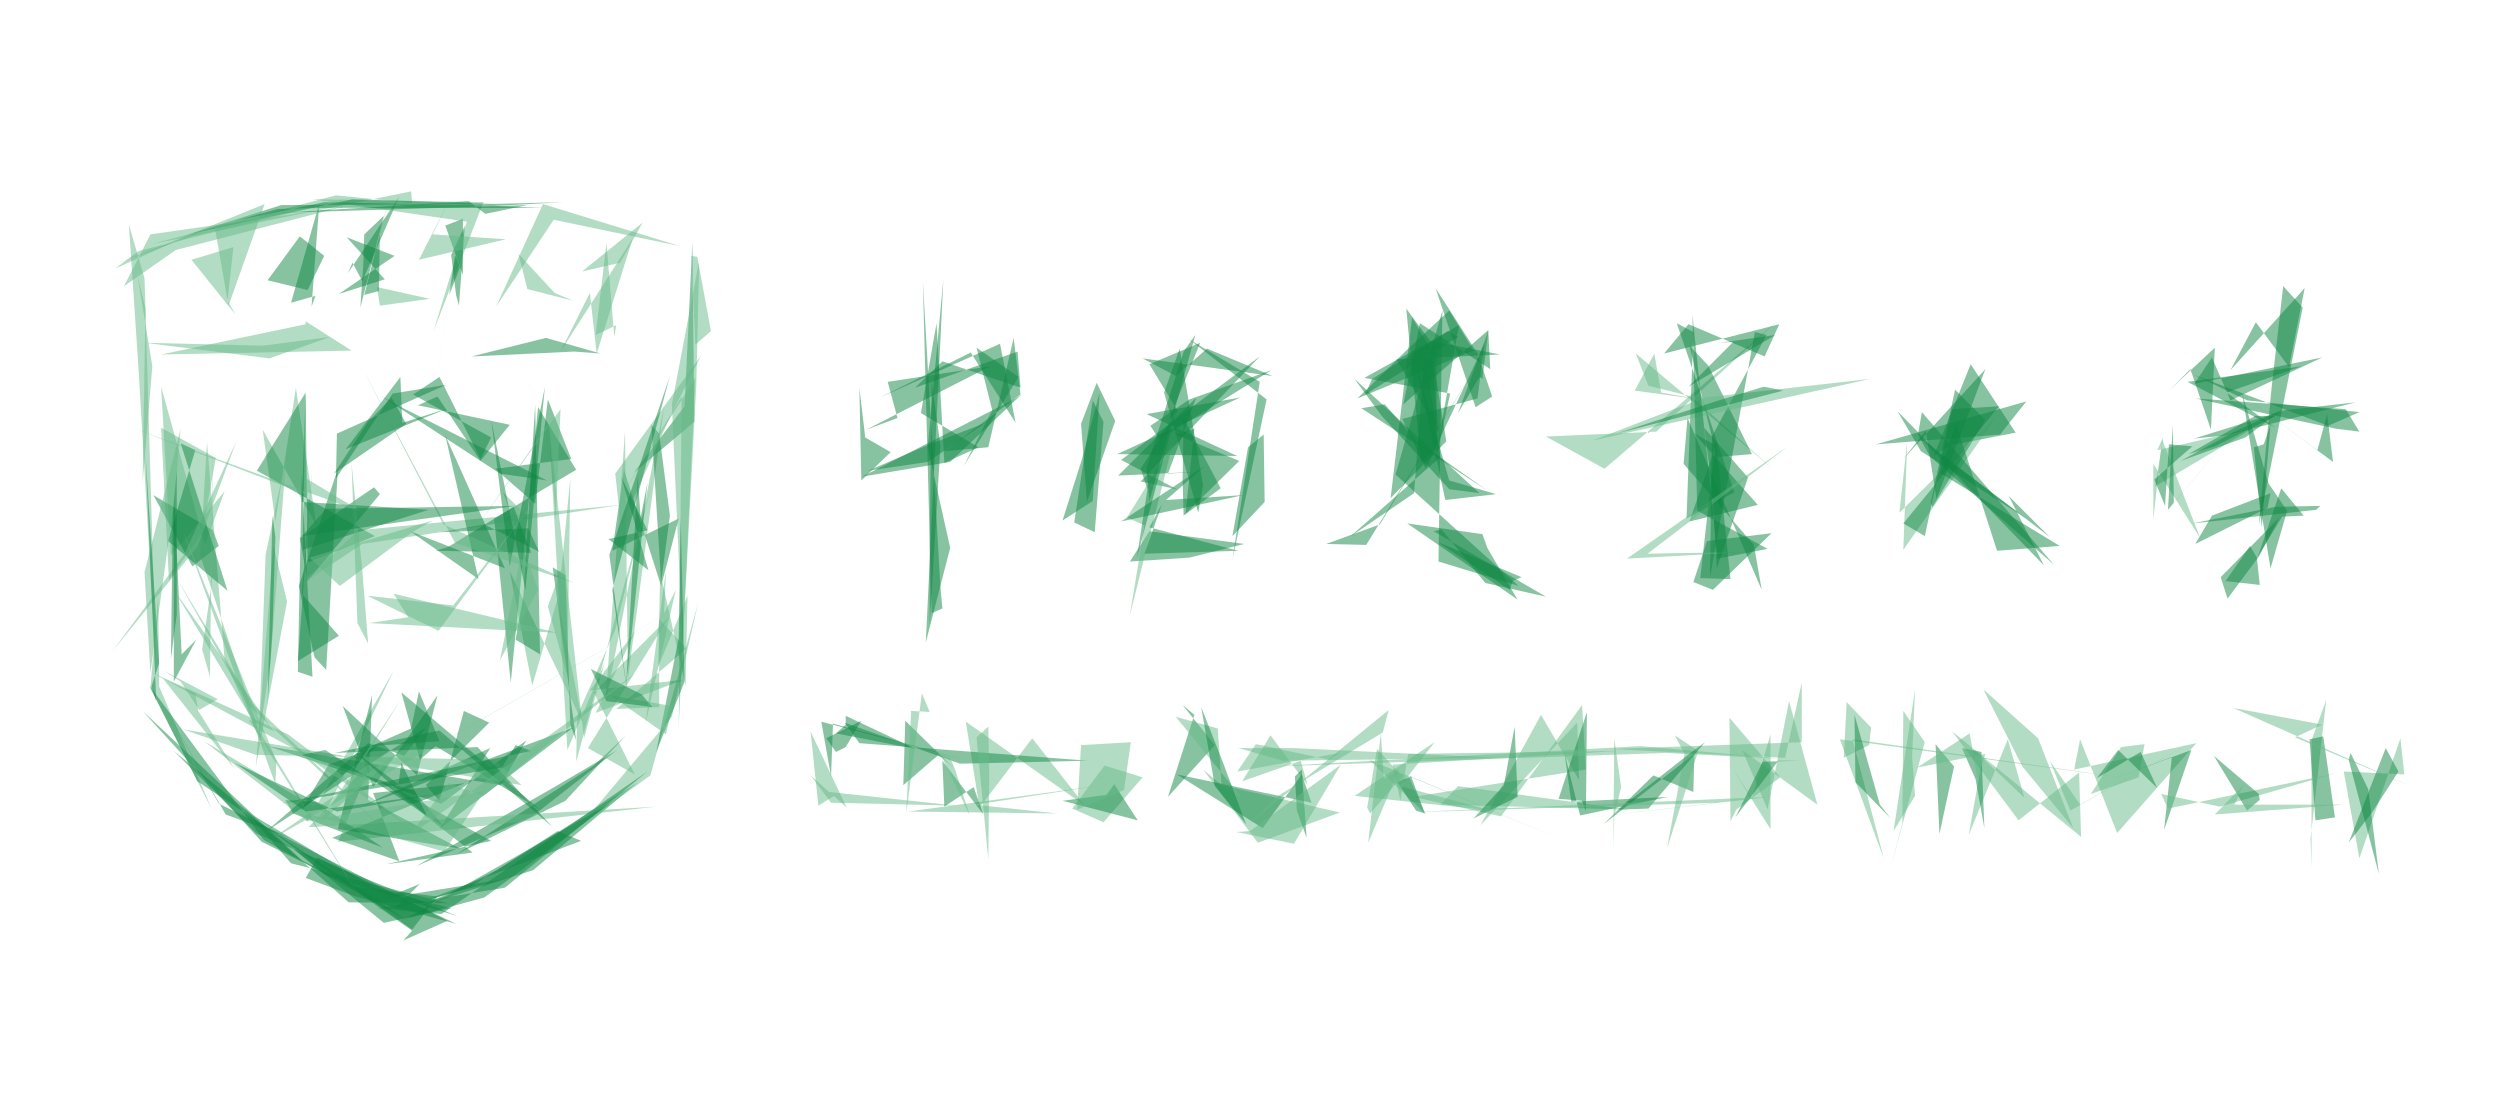
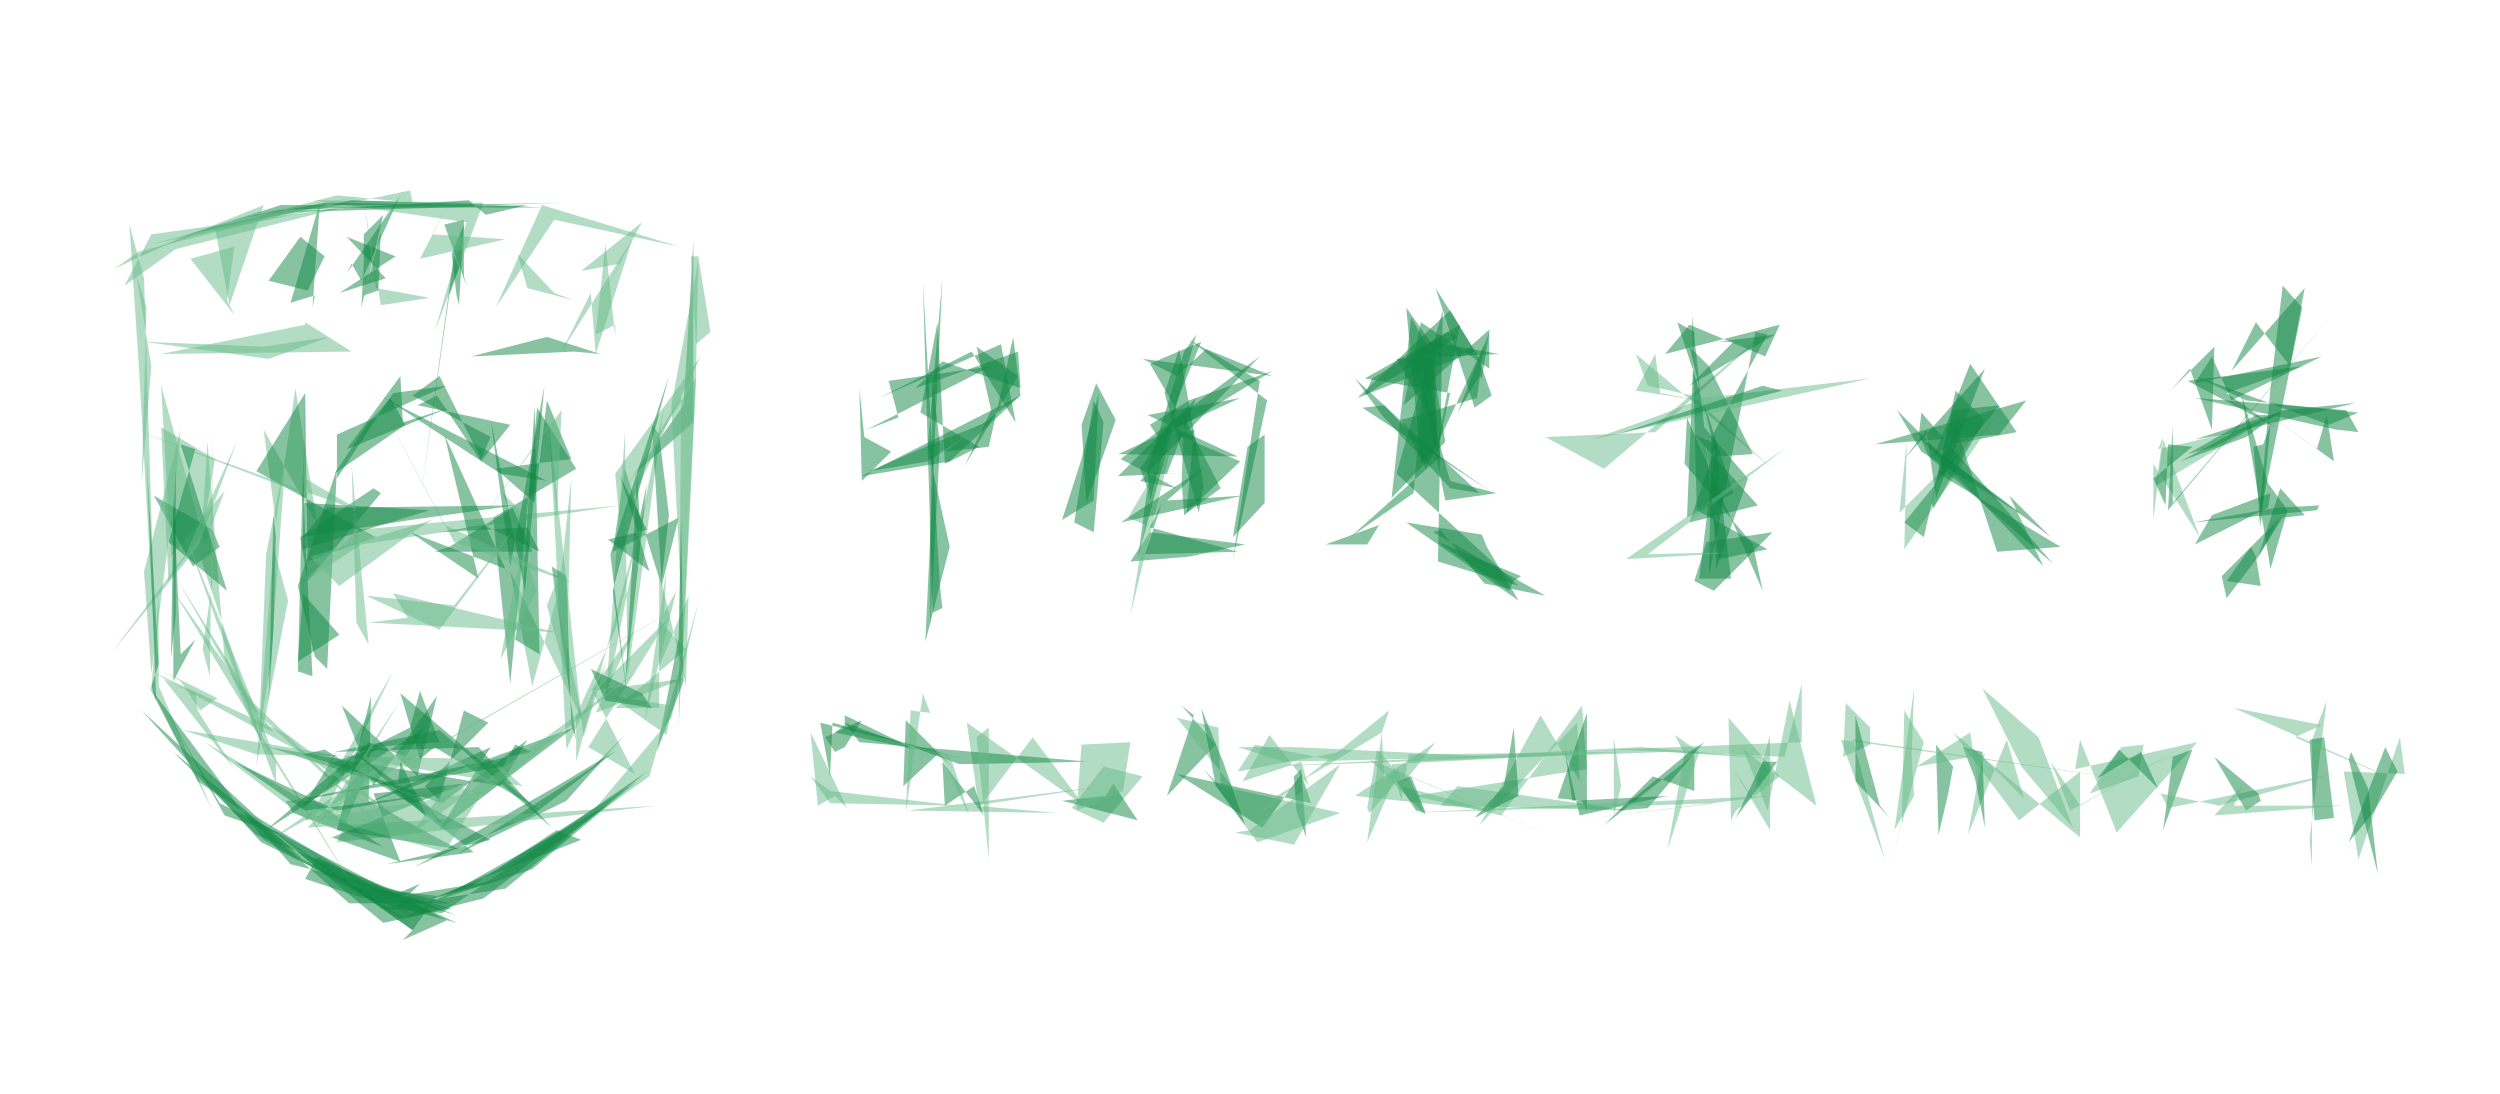
<svg xmlns="http://www.w3.org/2000/svg" version="1.1" viewBox="0 0 1024 448" width="1024" height="448">
  <g fill-opacity=".5">
-     <path fill="#184" d="M607.2 218.8l2 5.6 12.4 21.2-45.2-31.2" />
-     <path fill="#6B8" d="M849.6 315.2l50-10.8-32.4 36.8-15.2-38.4" />
-     <path fill="#184" d="M966.4 176.8l-5.6-9.2-61.6-4.4 57.6 12.4M171.2 166l8-3.6 17.6 26.4 12-14.8m-70-53.6l22.8-15.6-19.6-7.6 15.6 17.2m545.2 68L692 213.6l28-6.8-26-29.2" />
-     <path fill="#6B8" d="M812 310.4l-5.6 31.6 16-39.2 6.8 24" />
-     <path fill="#184" d="M128.8 269.2l4.8 5.2 4.8-82.4-16 48" />
-     <path fill="#6B8" d="M228.4 245.2L218 280.8l-9.2-46.8 30 62.4" />
-     <path fill="#184" d="M107.2 344.8l-48.8-53.6 65.2 61.2 51.2 26M119.2 124l11.6-40.8-3.2 42.4 1.6-4.4" />
-     <path fill="#6B8" d="M883.6 184.4l2.4-5.2-3.2 20 40.4-24" />
-     <path fill="#184" d="M937.6 150.4L944 118l-30.4 33.6L924 132" />
-     <path fill="#6B8" d="M239.2 302.4l8.4-30.8-15.2 35.6-7.6-133.6" />
-     <path fill="#184" d="M138.8 260.4l-15.2-17.2 4.4-52-6 79.6" />
-     <path fill="#6B8" d="M983.2 302.4l1.6 14.8L960 316l6.4 35.6" />
-     <path fill="#184" d="M825.6 177.2l-26.8 5.2-6.8 4.4 15.2-37.6M164.4 283.6l7.6 27.6 6.4-5.6 42.8 26m-12-52l11.2-112.8 15.6 25.6-33.6 20" />
-     <path fill="#6B8" d="M597.2 322l63.6 8.8 6.4.8-77.2-2" />
-     <path fill="#184" d="M702.8 180.4l-6.4 56.4 12.4.4-4.4-42.4" />
-     <path fill="#6B8" d="M395.6 295.6l5.6 35.2 21.6-28.4 21.6 27.6M72 102.4l-21.2 14.8L61.6 96 140 84.8" />
-     <path fill="#184" d="M360.4 162.8l37.2-18.4 18.4 28.8-6.4-32.4M133.2 358.4l-62-50.8 34 34 82 33.6" />
-     <path fill="#6B8" d="M738 304v-24.4l-6.8 30.8-71.6-3.6M241.6 120l2.8 24.8 14.8-47.2-29.6 46.4m22.8 146.4l28.8-24.8-11.2-12v36m564.8 12.8l14.4 36.8-20.8-25.2-16-31.6M52.8 92l6.4 22L64 275.6 56.8 152" />
-     <path fill="#184" d="M470.8 217.6l38.8 5.2-22.4 5.6-24.4 1.6m-182.4-63.6l-20.8 27.2 24.8-20.8-.8-73.6M278 212.4l-7.2 27.6-15.2-47.6-4.8 33.2m227.6 100.8l10.8-33.6-4.8-4 13.2 16.4" />
-     <path fill="#6B8" d="M529.6 306.4l83.2 4-87.2 1.2-18.4-5.2" />
-     <path fill="#184" d="M440 214l8.4 4 3.6-45.2-4.4-8.8m-232 139.2l-34.8 26-71.2-23.6 95.6 16m383.2-138.4v-40L576 126.4l6 63.2" />
-     <path fill="#6B8" d="M578.8 326.4l36 8 33.2-45.6 1.6 26.4m59.2 21.2l-.4-42.4 20.8 24.4-18 13.2" />
-     <path fill="#184" d="M571.6 194.4L622 240l-32.8-10 1.6-102.8m86.4 190.4l16.4 6.8.4-15.6-37.2 28.8M418 161.6l-2.8-23.2-10.4 44.8-18 1.6m-270 142.8l3.2 5.6 36.8 14-27.6-18.8" />
-     <path fill="#6B8" d="M692.8 162.4l-17.6-4.4-5.2-13.2 55.6 46.8" />
-     <path fill="#184" d="M484.4 196.8l.4 14.4L500 200l-15.2-28.8" />
-     <path fill="#6B8" d="M560.8 311.2l78 32.4-62-26 7.2 16m49.2-154.8l45.2-2 50.4-46-71.6 61.2M112 223.6l5.6 22.8-9.6 50.4-3.2 17.2" />
-     <path fill="#184" d="M608.4 238.8l24.8 5.6-46-26.8 3.2-.8" />
-     <path fill="#6B8" d="M818 170.4l-38.4 54.8 1.6-44.4L778 210M61.6 282l3.2-38 .4 37.2 21.6 50.4" />
-     <path fill="#184" d="M691.6 132.8l-10 12 47.2-12-6 13.2M180 328l-5.6-6.4 26-25.6-10.4-4.8M905.6 176l-8.4-24.8-8.4 8.4 18.4-17.2M346 296l6 8.4 93.6 7.2-52.4 1.2m399.6-8l7.6 9.2-2.4 10.8-3.6 16.8" />
-     <path fill="#6B8" d="M515.2 345.2l-22.4-30 7.6 6.4 48.4 11.2" />
-     <path fill="#184" d="M566 170.4l-11.2-15.2L606 202l-12.4-1.6" />
-     <path fill="#6B8" d="M129.6 215.2l-8.4-56.4-8.4 54.8-5.2-37.6m-24.8 42.4l5.6-30.8L66 175.2l3.2 62.4" />
-     <path fill="#184" d="M403.6 173.2l-24.8 9.6-23.2 10 24.4-3.6m410.4-2.4l50.8 44.4-54-62.4-1.6 9.2" />
-     <path fill="#6B8" d="M248 288l24-121.6L257.2 278 256 176.8m500.4 110.8l10 10.4-.8 7.2-10.4 5.2" />
-     <path fill="#184" d="M689.6 190l1.6-18.8 30.4 70.4-3.2-18.4m-504 20.8l-3.2 18 10 6-2-102.4M231.6 328l24.8-26.8-13.2 12.4-56.4 36.4" />
-     <path fill="#184" d="M202.8 192l31.2-4-9.6-24.4-5.2 42.8m724-80.4l-8-8.8-4.8 42-5.2 56" />
-     <path fill="#6B8" d="M126 336.4l35.2-61.6-28 58.4-49.6-29.6" />
-     <path fill="#184" d="M191.2 117.2l-8.8-24.8 7.2-2.8v23.2m71.6 207.6l-57.6 36-31.2 14.8 46-14.8m-70-241.2l15.2-34.8-21.2 31.6 2-4.4M588 118l17.2 26.8 6 17.6-6.8 4.4" />
-     <path fill="#6B8" d="M952.8 286.8l-6 16.4v52l-.4-11.6m-232.8-36.4l30.8 22.4-11.6-42.4-8.8 44.4m-572.8-76.4l16-2.4-6-9.6 67.2 16" />
-     <path fill="#184" d="M933.6 212l-8.4 16-12.8 17.2-2.8-8.8m-741.2 62l-16.4 7.2 28-2-8.4-20.4M126 230.4l27.6-10.8-48.4-26.8 20-32" />
-     <path fill="#6B8" d="M66 158.4l4 69.2 22-26.4-8 22m384 95.2l-16 18.4-12.8-5.6 13.2-17.6M95.6 101.2l-17.2 5.2 18 22.4-3.2-5.6" />
-     <path fill="#184" d="M155.6 202.4l-2.4-2.8-30.4 20.8L126 238" />
-     <path fill="#6B8" d="M275.2 165.6l4.4 98.8 5.6-106.4 1.2-51.2" />
-     <path fill="#184" d="M170.4 354.8l47.6-20.4 34.8-27.2-24.4 14.4M87.2 217.2l2.4 6.4-10.8 8.4-16-29.2" />
-     <path fill="#6B8" d="M508.8 320l24-8.4 2.8 10-15.2-20.4" />
-     <path fill="#184" d="M791.6 207.6l-.8-1.6 10-46.4 12.4 12.4m-110 15.2l14.4-1.2-18-36.4-7.6-8m261.6 32.8l12.8-5.6-46-4.8-21.6-10.4M103.6 334l50.8 30 30.4 8-27.6 6" />
-     <path fill="#6B8" d="M237.6 338.4l37.6-44.8 10.8-46.8-19.6 70.8m340 20.4l39.6-42 .8 23.6-15.6-26.8" />
-     <path fill="#184" d="M200.8 306.4l-53.2 24 87.2-32.4-54.8 41.6m-15.2-166.4l18.8-6-42 16.8 22.4-29.6" />
-     <path fill="#6B8" d="M404.8 352l-4.8-50 4.8-4.4.4 20" />
-     <path fill="#184" d="M556 163.2l47.6-19.6-10-16.4-16.8 15.6" />
-     <path fill="#6B8" d="M66 145.2l78-1.6-18.8-12v1.2" />
-     <path fill="#184" d="M342.4 300.4l32.8 6.4-28.8-13.6v3.6m158.4-67.6l14-65.6-32-24.8 29.2 17.6M196.8 188L180 154.4l-10.8 7.2 32 17.6m760.8 132l.8-2.8 7.2 14.8 4.4 34.8M710 140l-5.6.4 22.8-3.2-35.6 21.2M71.2 279.2l9.2-17.2-6 6-3.2-66.4M930 232.8l-11.6-71.6 10.8 36.8 7.6 11.2m-784 113.2l-12.4-33.2 30.4 28.4 8.4-32.8m184.4-128.4l42-6.4-50.8 26 12.8-4.8M157.2 88.4l-8 7.6-.4 12.4-1.2 17.6M416 163.2l2.4-1.6-29.2 27.6-36 6" />
-     <path fill="#6B8" d="M138.4 344.8l130.4-14.4-142.4 8.4 26.4-27.6" />
-     <path fill="#184" d="M246 144.8l-22.4-6.4-30.4 7.6 42-2m-74.4 17.2l22-3.6-44.8 20-.4 18.4" />
-     <path fill="#6B8" d="M108.8 227.2l-2.8 75.2 4.8-31.2 6.4-84" />
-     <path fill="#184" d="M266.8 174l3.2 3.6 4.4 33.6-3.6 27.2" />
-     <path fill="#6B8" d="M148.4 222.8l106-16-107.6 10.4-24.4 22.8" />
-     <path fill="#184" d="M818 225.6l25.6-2-49.2-30 6.8-20" />
-     <path fill="#6B8" d="M287.2 145.6L274.8 170l-20.4 45.6L252 194" />
-     <path fill="#184" d="M640.8 308.4l6.4 25.6 36-7.6-39.6 2m246-18.4l-24.4 9.2 32.4-12-11.2 32.8m-433.2-14.4l-18 2.4 30.8 8-9.6-14.8" />
-     <path fill="#6B8" d="M213.6 321.6L75.2 298.8l29.6 10.4 97.6 2M128 81.6l70 1.2-20.4 52.8 13.6-44.8" />
-     <path fill="#184" d="M175.6 208.8l-52-3.2 1.6-44-1.2 63.6m-14.4-110.4l13.2-18 10 8-6.8 14M982.4 316l-10.8 16.8-9.6 12.4 15.2-38.8m-788.8 41.2l-50-8 14-54.8-1.6 42.8" />
-     <path fill="#6B8" d="M281.6 244l-12 29.2.8-38.8 10.4 46.4m546 55.2l24.8-19.6.8 26.4-52.8-43.2" />
-     <path fill="#184" d="M380 183.2l6.4-68.8-7.2 148.8 10-38.8" />
-     <path fill="#6B8" d="M291.2 135.6l-5.6-30.4-2.4-.4 1.6 36.4m395.6 19.6l-2.8-16-8 15.2 26.4 3.6" />
-     <path fill="#184" d="M942.8 150l-46.8 6.4 36 18.8-20-14.4" />
-     <path fill="#6B8" d="M554.8 326l32.8-22-14 18 37.2 10" />
-     <path fill="#184" d="M537.2 328.8L482 317.2l35.2 22 16-22" />
-     <path fill="#6B8" d="M243.2 283.6l30.8-30.8-33.2 53.6 19.2 10.8m641.2-96.8L885.6 180l-3.6 32.8V190" />
-     <path fill="#184" d="M352.8 295.2l-6.4 10.8-4 2-4-5.6M196 237.2l-13.6-58.8 24.4 54.4-38.8-15.2m37.6 96.8l-90.8 14.8 102.8-21.6-6.4-2.4" />
-     <path fill="#184" d="M174.4 298l-8.8 11.6-14.8-5.2-41.6 36M508 162.8L457.6 186l49.2.8-37.2-17.2" />
-     <path fill="#184" d="M476.8 160.8l14 49.2 2-11.2-9.6-56m-314.4 228l69.2-26.4-9.6-4-35.6 22.8m178-68l19.6 19.2-6-5.2-14.4 12.4" />
-     <path fill="#184" d="M521.2 154l-26.8-11.2-12.8 11.2-13.6-7.2" />
-     <path fill="#6B8" d="M148.8 82l5.6 35.6 21.6 4.8-20.4 2.8M566.4 300l-43.6 26.4-10.8 10.8 56.8-46.4m-484-109.6l7.2 89.2 17.2 38.4L82 227.6m-22.8-87.2l48.4 1.2 27.6-3.6-24.8 8.8m599.2 168l8 12 7.6-26v38.8m-504.8-98l-14.4-40 10.4 10.4-11.6 58.4" />
-     <path fill="#184" d="M552.8 220l37.2-32.8-6.4-44.4-4.4 59.2" />
-     <path fill="#6B8" d="M278.4 100.8L226.8 90l-23.6 35.6 19.2-42" />
-     <path fill="#184" d="M946 302.8l2.4 33.2 8-1.2-4.8-33.2m-28-131.2h8.4l-24.8 12.4-10.8 3.2m-322-14.4L584 192l24-51.2-2.8 22.4" />
-     <path fill="#6B8" d="M498.8 298.4l-17.2-4.8 26.8 32.8-8-4M168.8 83.2l-.4-4.8L62 100l75.6-20" />
-     <path fill="#184" d="M932 207.6l-34 6.8 50.8-5.6 1.6-1.6" />
-     <path fill="#6B8" d="M279.2 162.4L278 298l6.8-143.2L254 204" />
-     <path fill="#184" d="M467.2 197.2L516 146l-56.8 42.4 22.8 12M693.6 136l-6.8-3.6 23.6 69.2-19.6 10.8" />
-     <path fill="#6B8" d="M480.4 181.6L462.8 252l6-36.8-7.2-3.2" />
-     <path fill="#184" d="M484.8 144l-15.2 47.6 1.2 13.6 18.8-68M186.8 378.4l-41.2-11.2-20.4-7.6 4.8-8.4" />
-     <path fill="#184" d="M168.8 381.2l-3.6 4 18-8-75.2-38.8" />
-     <path fill="#6B8" d="M72.8 237.6l30.8 50.8 62 59.2-64-58.8" />
-     <path fill="#184" d="M578 318l-5.6 2.4L580 332l3.6 1.2m-202-176.8l-.8 66.8v33.6l4.4-74.4m-130.8 12.8l10.8 22-16 3.6 16.4 12.8m547.2 105.6l-1.2-31.2-8-1.6 5.6 12.8m-211.6-186l-38.8 21.6 35.2 6.4-6.8 31.2" />
-     <path fill="#184" d="M383.6 132.4l-6.4 36.8 23.6 14-14 6.4M698 175.2l18 20.4-12.8 37.2-2-34M648 328l-9.6-.8 11.6-35.6-.4 40.8M198.8 87.6L216 84l-101.6 3.2 77.6-4.8m58.4 246.4l-35.2 26.4-16.8 12.4-32.4 8.8" />
-     <path fill="#6B8" d="M753.6 302.8l123.2 16.8-118-16.8 12.8 48.8" />
-     <path fill="#184" d="M580 180.4l-12.8-14.8-9.6 1.6 52 34" />
-     <path fill="#6B8" d="M146.4 255.2l4.4 8.4-2.4-30L144 190" />
-     <path fill="#184" d="M215.2 241.6l8-83.2-14.4 73.6-7.6-60" />
-     <path fill="#6B8" d="M690 308.8l-4-7.6 9.6 6.4-12.8 40" />
-     <path fill="#184" d="M533.2 315.2l-2.8 2.8.8 14 4 11.2M517.6 178l-6.4 5.2-6.4 36.4 13.2-14m70.8 16.4l29.6 19.6 1.2-3.6 3.6-1.6m-444.8-10.8l5.2-1.6 26.8-16.4 7.2 18.8" />
-     <path fill="#6B8" d="M167.6 305.2l-58.8 40 186-106.4-120 68.8m11.6-85.2l-38-71.6 33.2 64 53.6 24" />
-     <path fill="#184" d="M955.6 128.4L888 208.8l2-34.8.4 32m-189.2-27.2l-.8 57.6L718.8 136l4.8 1.2M68.8 221.6L93.2 242 74 181.6l6 2.8" />
-     <path fill="#6B8" d="M868.8 306l-12.4 19.2 19.6-6.8 2.4-13.6M252 258l15.2-60.8L236 312l.4-18.8" />
-     <path fill="#184" d="M445.2 205.6l11.6-33.2-7.6-15.6-6.4 16.8M201.6 84.4l29.2-1.6-95.6 2.4h87.2m699.2 138.4l-10 14.4 14 1.6-1.2-11.2" />
-     <path fill="#6B8" d="M150.4 244l35.2 4 31.6-40.4-37.6 50.8m201.2 33.2l-3.2-7.6-6.4 49.2 2-42" />
-     <path fill="#184" d="M699.2 221.6l26.4-3.2-24 23.2-8-3.2" />
-     <path fill="#6B8" d="M399.2 329.6l52.4-8-79.6 10.8 60.8.8" />
-     <path fill="#184" d="M593.6 196.8l19.2 5.6-20.8 2.4-12.4-57.2M930 202l-1.2 6-29.6 14.8 6.8-11.6" />
-     <path fill="#6B8" d="M885.2 325.2l24 5.2 47.2-13.6-68.4 14.4" />
-     <path fill="#184" d="M485.6 210.4l3.6-34.8-7.6 2.4 26 10.8m269.6-20.4l16.4 16.8 36.4 27.2-43.2-27.6m99.6-46.8l62.8 46.4 4-14.8 2.4 19.6" />
-     <path fill="#6B8" d="M391.6 330l-51.2-1.2-8.4-11.2 7.6 6.8M244 292l16.4-33.6-18.8 24.4 38.4-4.4" />
-     <path fill="#184" d="M112.8 220l-1.2 37.6-2 30.8 2-77.2m291.2 122.4l-4-11.2-12 8-.8-18.8" />
-     <path fill="#6B8" d="M80.8 224L46 266.8l29.6-40 21.2-46" />
-     <path fill="#6B8" d="M61.6 275.6l-2.4-41.2L74 175.6 71.2 206" />
-     <path fill="#184" d="M236 303.2l-9.6-70.8 5.2 3.2 2 61.2M138 307.6L123.2 332l31.6-26.4-20.4 7.6" />
-     <path fill="#6B8" d="M680.4 169.6l-28 10.8L766 155.2l-67.6 7.6" />
-     <path fill="#184" d="M770 329.6l-10.4-36.8.4 27.6 14.4 14.8" />
-     <path fill="#6B8" d="M224.8 173.6L192 220.4l37.6-52.8-2 45.2m24.8-79.6l-.8 4.8-3.2-38.4-4.4 37.6" />
-     <path fill="#184" d="M597.2 169.2l8.8-14.8 1.2.8 2.4-19.6M268.8 308l9.2-46.8.8-49.2 1.6 67.2" />
-     <path fill="#6B8" d="M87.2 177.2l-.4 61.2-4 27.6 3.2 11.2" />
-     <path fill="#184" d="M830 164.4l-26 32.8 15.2-19.2-50.8 4M80.8 320l86.8 57.6L108 344l-46.8-63.2m797.6 38l18-10.8 6.8 14.8-16-15.6M184 120.8l4.4-11.2-2-5.2L171.6 206m414.8-62.4l6 37.2-22.8 23.2 8.8-74" />
-     <path fill="#6B8" d="M779.6 291.2l-.4 46-4.8 18.4 14-51.6m-609.6 42.8l-56-38.8-61.2-32.8 56.4 25.6m388.4 40l5.6-.4 37.2-27.2-19.2 32.4M148.8 210l-93.6-34.4 70.8 27.2-1.2-7.2" />
-     <path fill="#184" d="M168.4 213.2l42.8-6-77.6 1.2-10 11.2" />
-     <path fill="#6B8" d="M442.8 305.2l-1.6 26.4 19.2-8 2.8-19.6" />
-     <path fill="#184" d="M930 174l-3.6 42-3.2-32.8 4-1.2M190.4 320.8l-37.6 4 10.8 28-27.6-9.6M416.8 144l-42 14.8L386 148l32 10.8M204 83.6l-59.6-2L77.2 96l38-12" />
-     <path fill="#6B8" d="M682 308.4L519.2 314l152.8-8.4 57.6 5.2" />
-     <path fill="#184" d="M124.8 218.8l-1.2-24.8-1.6 81.2 6 2" />
-     <path fill="#6B8" d="M224.4 248.4l8 28.8 1.2-81.2-3.6 36.8" />
-     <path fill="#184" d="M470.8 216l5.2-9.6-7.2 20.4 38.4-1.2m36-2.8l22-8 42.4-69.6-48 78m-364 82.8l30.8 32.8-46.4-39.6-42.8 9.2M70.8 210l1.6-17.6v59.2L70 270" />
-     <path fill="#6B8" d="M80 284l-13.2-6L96 314.8l-14.8-23.6" />
-     <path fill="#184" d="M499.6 192.8l-21.2 1.2 11.6-31.2-32 32m-270-69.6l-1.2-4.4-2-16.4 5.6-12" />
-     <path fill="#6B8" d="M332 299.6l14.8 31.2-5.2-4.8-6.4 4M77.2 96.4l-30 13.6 9.6-7.2L148 80" />
-     <path fill="#184" d="M249.6 227.2l7.6 58.4-6.4-44 23.6-87.6" />
-     <path fill="#6B8" d="M227.2 120l-14.8-16 3.6 14.4 18.8 4.8" />
-     <path fill="#184" d="M572 147.2l42.4-2-28.4-5.6 3.2 37.6M340.4 318l-4-22.4 58.8 15.6-54-14.8m150.4-156L478.8 172l3.6-3.6-11.6-19.2m454.4 176l-18.4-15.6 13.6 22.4 5.2-4.4" />
-     <path fill="#6B8" d="M48 108l40-14.8 5.6 32 14.8-41.6" />
-     <path fill="#184" d="M145.2 363.2l34 4-10.4 13.6-36.4-26" />
-     <path fill="#6B8" d="M278.4 276.4l-3.2 12.8-25.2-4.4 22.8 16" />
-     <path fill="#184" d="M465.6 228.8l4.4-28.4-2.8-8.4 14.4-22.8" />
-     <path fill="#6B8" d="M149.6 310h12l-31.2 27.6 33.6-50.8m384.8 21.6l-42 7.6 7.6-11.2 30 6.4" />
-     <path fill="#184" d="M186.4 84l-53.6-1.2-36.4 7.6 17.2-4.8" />
-     <path fill="#6B8" d="M718 226l-51.6 2.8 66-46-57.6 44" />
-     <path fill="#184" d="M722 312l-11.2 22.8 17.6-23.2h8.8m-536 32.8l-45.6-24.8 38 29.6L158 354m534.4-45.6l-29.6 23.2 12.4-.4 23.2-27.2M593.2 135.6l4 2.4-38 23.6 2.8-6.4M497.6 322l-5.6-32.4 8.8 22.4 9.6 25.6m433.2-126.4l-9.2-11.2-9.6 28 10-16.4m-146-35.2l4.4 28 20-53.2-33.6 36.8" />
-     <path fill="#6B8" d="M848 332l-8.4-20.4 12.4 18 55.6-31.2m-340.8 20.8l6.4-4.4-12.8 30.4 5.2-44.8" />
-     <path fill="#184" d="M248.4 287.2L242 274l20.8 10.4 4.4 5.2" />
-     <path fill="#6B8" d="M951.2 296.8L940 302l47.2 20-72.4-32" />
-     <path fill="#184" d="M123.6 309.2l9.6-2 48.4 31.2-12-14.4" />
-     <path fill="#6B8" d="M783.2 310l1.2-27.6-8.8 58 8.8-14.4" />
-     <path fill="#184" d="M206.8 363.6l58.4-47.6-84.4 58.4-26-2.4m448.8-36.8l12.4-13.6 4.4-24 1.2 28.8M509.2 202.8l-50 10.8 34.4-22.8-16 14M906 146.4l7.6 17.6 37.6-17.6-52.4 10.8m-504 33.6l11.6-22.8-6.4-25.6 17.2 12m-252 12.8l-8.8-4.8 48.4 31.6 19.2 2.8" />
-     <path fill="#6B8" d="M907.2 333.6l12-12.4-4 8.4h44.4" />
-     <path fill="#184" d="M352.8 196.8l12-11.6-10.4-6-2.4-20.4" />
-     <path fill="#6B8" d="M112.4 299.6l-41.2-58L148.8 370 102 294.8m560.8 12.8l-92.4 5.6 3.2 14.8 3.2-19.2" />
-     <path fill="#184" d="M474.8 180l-3.6-5.6 16-10.8 33.6-12m201.6 6.8L704 164l-42 13.6 68.4-17.6" />
-     <path fill="#6B8" d="M112.8 321.2l-38-104 32 78.8 6.4 15.6m85.2 12.4l-73.2 12.4.4-3.2 56.4 15.6" />
-     <path fill="#184" d="M724 224.8l-28.8-15.6-2-80.4 10.4 100m-644-42L64 287.2l-2-6 3.2-9.6m34.8 60l42.8 38 40.8.4-64.4-16.4" />
-     <path fill="#6B8" d="M660.8 348.8l.4-46.4 2.8 20-2.8 12" />
-     <path fill="#184" d="M144 306.8l19.2 14.4 1.2-8.8 10.8 22.4m613.2-115.2l11.2-52 19.2-1.2-39.2 48" />
-     <path fill="#6B8" d="M177.2 96l6.4-13.2-12 23.6 35.6-8.4m367.2 220l-13.2 15.2-1.2-2.4 4-24" />
-     <path fill="#184" d="M581.6 132.4l28.8 18.8-.8-16-34.8 30.4M180.4 218l18-3.2 22.4 11.2-4.4-9.6" />
-     <path fill="#6B8" d="M81.6 290.8L74 279.2l-6.8-4.4 22 11.6" />
-     <path fill="#184" d="M138 332.4l41.2-7.2-54 7.2-29.2-20" />
-     <path fill="#6B8" d="M702.8 328.8l-128.4 4 150.4-6.4-80 9.2" />
-     <path fill="#184" d="M67.2 289.2l22.4 40 28.8 14-26-9.6" />
-     <path fill="#6B8" d="M183.6 320.8l-16 21.6 93.6-67.2L198 326" />
-     <path fill="#184" d="M447.6 205.2l-12.4 8 8-25.2 7.2-27.2" />
-     <path fill="#6B8" d="M126.8 228.4l12.4 11.6 29.6-22 8.4-4.8m208 95.6l12 25.2-6-18.8-2-4.8" />
-     <path fill="#184" d="M386 249.2l-.8-8.8-7.2-125.2 3.6 136" />
-     <path fill="#6B8" d="M58.4 198l1.2-71.6-3.2-13.2 6 36.8" />
-     <path fill="#184" d="M936 168l-37.2 11.6 12.4-1.2 53.6-13.6m-699.6 32.8l-2.8 14.4-1.2-16.8-4.8 86.4M150.8 172.8l-14 21.2 29.6-20.4-6-10.8m-4.8-67.6l4-15.2-10.4 40.8 6-1.6m2.4 248.8l49.2-8-44.8 12 10-10" />
-     <path fill="#184" d="M915.2 176.8l-22 12 26.4-9.6 15.6-11.6" />
-     <path fill="#184" d="M888.4 182l9.6.8-15.6 13.6 4.4 10.8" />
-     <path fill="#6B8" d="M254 107.6l-15.6 3.6 24.8-20-19.2 34.4m28.8 107.6l-8.4 63.2 12.4-54.8-4.8 9.6m538 68.4l-3.2-19.2-21.6 14 28-5.6" />
-     <path fill="#184" d="M839.6 220L786 178.8l51.2 52.8-14.4-28.4" />
+     <path fill="#184" d="M607 219l2 5 13 22-46-32" />
+     <path fill="#6B8" d="M850 315l50-11-33 37-15-38" />
+     <path fill="#184" d="M966 177l-5-9-62-5 58 13m-786-10l8-4 18 27 12-15m-70-54l23-15-20-8 16 17m545 68l-11 32 28-7-26-29" />
+     <path fill="#6B8" d="M812 310l-6 32 16-39 7 24" />
+     <path fill="#184" d="M129 269l5 5 4-82-16 48" />
+     <path fill="#6B8" d="M228 245l-10 36-9-47 30 62" />
+     <path fill="#184" d="M107 345l-49-54 66 61 51 26m-56-254l12-41-3 43 1-5" />
+     <path fill="#6B8" d="M884 184l2-5-3 20 40-24" />
+     <path fill="#184" d="M938 150l6-32-30 34 10-20" />
+     <path fill="#6B8" d="M239 302l9-30-16 35-7-133" />
+     <path fill="#184" d="M139 260l-15-17 4-52-6 80" />
+     <path fill="#6B8" d="M983 302l2 15-25-1 6 36" />
+     <path fill="#184" d="M826 177l-27 5-7 5 15-38M164 284l8 27 6-5 43 26m-12-52l11-113 16 25-34 20" />
+     <path fill="#6B8" d="M597 322l64 9 6 1-77-2" />
+     <path fill="#184" d="M703 180l-7 57h13l-5-42" />
+     <path fill="#6B8" d="M396 296l5 35 22-29 21 28M72 102l-21 15 11-21 78-11" />
+     <path fill="#184" d="M360 163l38-19 18 29-6-32M133 358l-62-50 34 34 82 33" />
+     <path fill="#6B8" d="M738 304v-24l-7 30-71-3M242 120l2 25 15-47-29 46m22 146l29-24-11-12v36m565 12l14 37-21-25-16-32M53 92l6 22 5 162-7-124" />
+     <path fill="#184" d="M471 218l39 5-23 5-24 2m-183-64l-20 28 24-21V99m-6 113l-7 28-15-48-5 34m227 100l11-33-5-4 14 16" />
+     <path fill="#6B8" d="M530 306l83 4-87 2-19-6" />
+     <path fill="#184" d="M440 214l8 4 4-45-4-9M216 303l-35 26-71-23 95 16m383-139v-40l-12-17 6 64" />
+     <path fill="#6B8" d="M579 326l36 8 33-45 2 26m59 21l-1-42 21 24-18 14" />
+     <path fill="#184" d="M572 194l50 46-33-10 2-103m86 191l17 6v-15l-37 29M418 162l-3-24-10 45-18 2M117 328l3 5 37 14-28-19" />
+     <path fill="#6B8" d="M693 162l-18-4-5-13 56 47" />
+     <path fill="#184" d="M484 197l1 14 15-11-15-29" />
+     <path fill="#6B8" d="M561 311l78 33-62-26 7 16m49-155l45-2 51-46-72 61m-545 32l6 22-10 51-3 17" />
+     <path fill="#184" d="M608 239l25 5-46-26 3-1" />
+     <path fill="#6B8" d="M818 170l-38 55 1-44-3 29M62 282l3-38v37l22 51" />
+     <path fill="#184" d="M692 133l-10 12 47-12-6 13M180 328l-6-6 26-26-10-5m716-115l-9-25-8 9 18-18M346 296l6 8 94 8-53 1m400-8l7 9-2 11-4 17" />
+     <path fill="#6B8" d="M515 345l-22-30 7 7 49 11" />
+     <path fill="#184" d="M566 170l-11-15 51 47-12-2" />
+     <path fill="#6B8" d="M130 215l-9-56-8 55-5-38m-25 42l5-30-22-13 3 63" />
+     <path fill="#184" d="M404 173l-25 10-23 10 24-4m410-2l51 44-54-62-1 9" />
+     <path fill="#6B8" d="M248 288l24-122-15 112-1-101m500 111l10 10v7l-11 5" />
+     <path fill="#184" d="M690 190l1-19 31 71-4-19m-504 21l-3 18 10 6-2-102m13 162l24-27-13 13-56 36" />
+     <path fill="#184" d="M203 192l31-4-10-24-5 42m724-80l-8-9-5 42-5 56" />
+     <path fill="#6B8" d="M126 336l35-61-28 58-49-29" />
+     <path fill="#184" d="M191 117l-9-25 8-2v23m71 207l-57 36-32 15 46-15m-70-241l16-35-22 32 2-4m444 10l17 27 6 17-7 5" />
+     <path fill="#6B8" d="M953 287l-6 16v52l-1-11m-232-37l30 23-11-43-9 45m-573-77l16-2-6-10 67 16" />
+     <path fill="#184" d="M934 212l-9 16-13 17-2-9m-742 62l-16 8 28-2-8-21m-46-53l28-10-49-27 20-32" />
+     <path fill="#6B8" d="M66 158l4 70 22-27-8 22m384 95l-16 19-13-6 13-17M96 101l-18 5 18 23-3-6" />
+     <path fill="#184" d="M156 202l-3-2-30 20 3 18" />
+     <path fill="#6B8" d="M275 166l5 98 5-106 1-51" />
+     <path fill="#184" d="M170 355l48-21 35-27-25 15M87 217l3 7-11 8-16-29" />
+     <path fill="#6B8" d="M509 320l24-8 3 10-16-21" />
+     <path fill="#184" d="M792 208l-1-2 10-46 12 12m-110 15l15-1-18-36-8-8m262 32l12-5-46-5-21-10M104 334l50 30 31 8-28 6" />
+     <path fill="#6B8" d="M238 338l37-44 11-47-20 71m340 20l40-42 1 24-16-27" />
+     <path fill="#184" d="M201 306l-53 24 87-32-55 42m-15-167l19-6-42 17 22-30" />
+     <path fill="#6B8" d="M405 352l-5-50 5-4v20" />
+     <path fill="#184" d="M556 163l48-19-10-17-17 16" />
+     <path fill="#6B8" d="M66 145l78-1-19-12v1" />
+     <path fill="#184" d="M342 300l33 7-29-14v4m159-68l14-65-32-25 29 17m-319 32l-17-34-11 8 32 17m761 132l1-3 7 15 4 35M710 140h-6l23-3-35 21M71 279l9-17-6 6-3-66m859 31l-12-72 11 37 8 11M153 322l-13-33 31 29 8-33m185-129l42-6-51 26 13-5M157 88l-8 8v12l-1 18m268 37l2-1-29 27-36 6" />
+     <path fill="#6B8" d="M138 345l131-15-143 9 27-28" />
+     <path fill="#184" d="M246 145l-22-7-31 8 42-2m-74 17l22-3-45 20v18" />
+     <path fill="#6B8" d="M109 227l-3 75 5-31 6-84" />
+     <path fill="#184" d="M267 174l3 4 4 33-3 27" />
+     <path fill="#6B8" d="M148 223l106-16-107 10-25 23" />
+     <path fill="#184" d="M818 226l26-2-50-30 7-20" />
+     <path fill="#6B8" d="M287 146l-12 24-21 46-2-22" />
+     <path fill="#184" d="M641 308l6 26 36-8-39 2m246-18l-25 9 33-12-12 33m-433-14l-18 2 31 8-10-15" />
+     <path fill="#6B8" d="M214 322L75 299l30 10 97 2M128 82l70 1-20 53 13-45" />
+     <path fill="#184" d="M176 209l-52-3 1-44-1 63m-14-110l13-18 10 8-7 14m856 197l-10 17-10 12 15-39m-789 42l-50-8 14-55-1 43" />
+     <path fill="#6B8" d="M282 244l-12 29v-39l11 47m546 55l25-20v27l-52-43" />
+     <path fill="#184" d="M380 183l6-69-7 149 10-39" />
+     <path fill="#6B8" d="M291 136l-5-31h-3l2 36m395 20l-2-16-8 15 26 4" />
+     <path fill="#184" d="M943 150l-47 6 36 19-20-14" />
+     <path fill="#6B8" d="M555 326l33-22-14 18 37 10" />
+     <path fill="#184" d="M537 329l-55-12 35 22 16-22" />
+     <path fill="#6B8" d="M243 284l31-31-33 53 19 11m641-97l-15-40-4 33v-23" />
+     <path fill="#184" d="M353 295l-7 11-4 2-4-6m-142-65l-14-59 25 55-39-15m38 96l-91 15 103-21-7-3" />
+     <path fill="#184" d="M174 298l-8 12-15-6-42 36m399-177l-50 23 49 1-37-17" />
+     <path fill="#184" d="M477 161l14 49 2-11-10-56M169 371l69-27-10-4-35 23m178-68l19 19-6-5-14 13" />
+     <path fill="#184" d="M521 154l-27-11-12 11-14-7" />
+     <path fill="#6B8" d="M149 82l5 36 22 4-20 3m410 175l-43 26-11 11 57-46M85 181l7 89 17 39-27-81m-23-88l49 2 27-4-25 9m600 168l8 12 7-26v39m-505-98l-14-40 10 10-11 58" />
+     <path fill="#184" d="M553 220l37-33-6-44-5 59" />
+     <path fill="#6B8" d="M278 101l-51-11-24 36 19-42" />
+     <path fill="#184" d="M946 303l2 33 8-1-4-33m-28-132h8l-25 13-11 3m-322-14l10 20 24-51-3 22" />
+     <path fill="#6B8" d="M499 298l-17-4 26 32-8-4M169 83l-1-5-106 22 76-20" />
+     <path fill="#184" d="M932 208l-34 6 51-5 1-2" />
+     <path fill="#6B8" d="M279 162l-1 136 7-143-31 49" />
+     <path fill="#184" d="M467 197l49-51-57 42 23 12m212-64l-7-4 23 70-19 10" />
+     <path fill="#6B8" d="M480 182l-17 70 6-37-7-3" />
+     <path fill="#184" d="M485 144l-15 48 1 13 19-68M187 378l-41-11-21-7 5-9" />
+     <path fill="#184" d="M169 381l-4 4 18-8-75-39" />
+     <path fill="#6B8" d="M73 238l31 50 62 60-64-59" />
+     <path fill="#184" d="M578 318l-6 2 8 12 4 1M382 156l-1 67v34l4-75m-131 13l11 22-16 4 17 13m547 105l-1-31-8-2 5 13M598 133l-39 22 35 6-7 31" />
+     <path fill="#184" d="M384 132l-7 37 24 14-14 7m311-15l18 21-13 37-2-34m-53 129l-10-1 12-35v40M199 88l17-4-102 3 78-5m58 247l-35 26-17 13-32 8" />
+     <path fill="#6B8" d="M754 303l123 17-118-17 13 49" />
+     <path fill="#184" d="M580 180l-13-14-9 1 52 34" />
+     <path fill="#6B8" d="M146 255l5 9-3-30-4-44" />
+     <path fill="#184" d="M215 242l8-84-14 74-8-60" />
+     <path fill="#6B8" d="M690 309l-4-8 10 7-13 40" />
+     <path fill="#184" d="M533 315l-3 3 1 14 4 11m-17-165l-7 5-6 37 13-14m71 16l29 20 2-4 3-2m-445-10l6-2 26-16 8 18" />
+     <path fill="#6B8" d="M168 305l-59 40 186-106-120 69m11-86l-38-71 34 64 53 24" />
+     <path fill="#184" d="M956 128l-68 81 2-35v32m-189-27l-1 57 19-100 5 1M69 222l24 20-19-60 6 2" />
+     <path fill="#6B8" d="M869 306l-13 19 20-7 2-13m-626-47l15-61-31 115v-19" />
+     <path fill="#184" d="M445 206l12-34-8-15-6 17M202 84l29-1-96 2h87m700 139l-10 14 14 2-2-12" />
+     <path fill="#6B8" d="M150 244l36 4 31-40-37 50m201 34l-3-8-7 49 2-42" />
+     <path fill="#184" d="M699 222l27-4-24 24-8-4" />
+     <path fill="#6B8" d="M399 330l53-8-80 10 61 1" />
+     <path fill="#184" d="M594 197l19 5-21 3-12-57m350 54l-1 6-30 15 7-12" />
+     <path fill="#6B8" d="M885 325l24 5 47-13-68 14" />
+     <path fill="#184" d="M486 210l3-34-7 2 26 11m269-21l17 17 36 27-43-27m99-47l63 46 4-14 3 19" />
+     <path fill="#6B8" d="M392 330l-52-1-8-11 8 6m-96-32l16-34-18 25 38-5" />
+     <path fill="#184" d="M113 220l-1 38-2 30 2-77m291 123l-4-12-12 8-1-18" />
+     <path fill="#6B8" d="M81 224l-35 43 30-40 21-46" />
+     <path fill="#6B8" d="M62 276l-3-42 15-58-3 30" />
+     <path fill="#184" d="M236 303l-10-71 6 4 2 61m-96 11l-15 24 32-26-21 7" />
+     <path fill="#6B8" d="M680 170l-28 10 114-25-68 8" />
+     <path fill="#184" d="M770 330l-10-37v27l14 15" />
+     <path fill="#6B8" d="M225 174l-33 46 38-52-2 45m24-80v5l-4-38-4 37" />
+     <path fill="#184" d="M597 169l9-15 1 1 3-19M269 308l9-47 1-49 1 67" />
+     <path fill="#6B8" d="M87 177v61l-4 28 3 11" />
+     <path fill="#184" d="M830 164l-26 33 15-19-51 4M81 320l87 58-60-34-47-63m798 38l18-11 7 15-16-16M184 121l4-11-2-6-14 102m414-62l6 37-22 23 8-74" />
+     <path fill="#6B8" d="M780 291l-1 46-5 19 14-52m-609 43l-56-39-61-33 56 26m388 40l6-1 37-27-19 33M149 210l-94-34 71 27-1-7" />
+     <path fill="#184" d="M168 213l43-6-77 1-10 12" />
+     <path fill="#6B8" d="M443 305l-2 27 19-8 3-20" />
+     <path fill="#184" d="M930 174l-4 42-3-33 4-1M190 321l-37 4 11 28-28-10m281-199l-42 15 11-11 32 11M204 84l-60-2-67 14 38-12" />
+     <path fill="#6B8" d="M682 308l-163 6 153-8 58 5" />
+     <path fill="#184" d="M125 219l-1-25-2 81 6 2" />
+     <path fill="#6B8" d="M224 248l8 29 2-81-4 37" />
+     <path fill="#184" d="M471 216l5-10-7 21 38-1m36-3l22-8 43-70-48 78m-364 83l30 33-46-40-43 9m-66-98l1-18v60l-2 18" />
+     <path fill="#6B8" d="M80 284l-13-6 29 37-15-24" />
+     <path fill="#184" d="M500 193l-22 1 12-31-32 32m-270-70l-1-4-2-17 5-12" />
+     <path fill="#6B8" d="M332 300l15 31-5-5-7 4M77 96l-30 14 10-7 91-23" />
+     <path fill="#184" d="M250 227l7 59-6-44 23-88" />
+     <path fill="#6B8" d="M227 120l-15-16 4 14 19 5" />
+     <path fill="#184" d="M572 147l42-2-28-5 3 37M340 318l-4-22 59 15-54-15m151-156l-13 32 3-4-11-19m454 176l-18-15 13 22 6-4" />
+     <path fill="#6B8" d="M48 108l40-15 6 32 14-41" />
+     <path fill="#184" d="M145 363l34 4-10 14-37-26" />
+     <path fill="#6B8" d="M278 276l-3 13-25-4 23 16" />
+     <path fill="#184" d="M466 229l4-29-3-8 15-23" />
+     <path fill="#6B8" d="M150 310h12l-32 28 34-51m385 21l-42 8 7-11 30 6" />
+     <path fill="#184" d="M186 84l-53-1-37 7 18-4" />
+     <path fill="#6B8" d="M718 226l-52 3 66-46-57 44" />
+     <path fill="#184" d="M722 312l-11 23 17-23h9m-536 32l-45-24 38 29-36 5m534-46l-29 24 12-1 23-27M593 136l4 2-38 24 3-7m-64 167l-6-32 9 22 9 26m434-127l-10-11-9 28 10-16m-146-36l4 28 20-53-33 37" />
+     <path fill="#6B8" d="M848 332l-8-20 12 18 56-32m-341 21l6-4-13 30 6-45" />
+     <path fill="#184" d="M248 287l-6-13 21 10 4 6" />
+     <path fill="#6B8" d="M951 297l-11 5 47 20-72-32" />
+     <path fill="#184" d="M124 309l9-2 49 31-12-14" />
+     <path fill="#6B8" d="M783 310l1-28-8 58 8-14" />
+     <path fill="#184" d="M207 364l58-48-84 58-26-2m449-37l12-13 4-24 2 28M509 203l-50 11 35-23-16 14m428-59l8 18 37-18-52 11m-504 34l11-23-6-26 17 12m-252 13l-9-5 49 32 19 3" />
+     <path fill="#6B8" d="M907 334l12-13-4 9h45" />
+     <path fill="#184" d="M353 197l12-12-11-6-2-20" />
+     <path fill="#6B8" d="M112 300l-41-58 78 128-47-75m561 13l-93 5 4 15 3-19" />
+     <path fill="#184" d="M475 180l-4-6 16-10 34-12m201 6l-18 6-42 14 68-18" />
+     <path fill="#6B8" d="M113 321L75 217l32 79 6 16m85 12l-73 12 1-3 56 16" />
+     <path fill="#184" d="M724 225l-29-16-2-80 11 100M60 187l4 100-2-6 3-9m35 60l43 38h41l-65-16" />
+     <path fill="#6B8" d="M661 349v-47l3 20-3 12" />
+     <path fill="#184" d="M144 307l19 14 1-9 11 23m613-115l12-52 19-2-39 48" />
+     <path fill="#6B8" d="M177 96l7-13-12 23 35-8m367 220l-13 15-1-2 4-24" />
+     <path fill="#184" d="M582 132l28 19v-16l-35 31m-395 52l18-3 23 11-5-10" />
+     <path fill="#6B8" d="M82 291l-8-12-7-4 22 11" />
+     <path fill="#184" d="M138 332l41-7-54 7-29-20" />
+     <path fill="#6B8" d="M703 329l-129 4 151-7-80 10" />
+     <path fill="#184" d="M67 289l23 40 28 14-26-9" />
+     <path fill="#6B8" d="M184 321l-16 21 93-67-63 51" />
+     <path fill="#184" d="M448 205l-13 8 8-25 7-27" />
+     <path fill="#6B8" d="M127 228l12 12 30-22 8-5m208 96l12 25-6-19-2-5" />
+     <path fill="#184" d="M386 249l-1-9-7-125 4 136" />
+     <path fill="#6B8" d="M58 198l2-72-4-13 6 37" />
+     <path fill="#184" d="M936 168l-37 12 12-2 54-13m-700 33l-3 14-1-17-5 87M151 173l-14 21 29-20-6-11m-4-68l4-15-11 41 6-2m3 249l49-8-45 12 10-10" />
+     <path fill="#184" d="M915 177l-22 12 27-10 15-11" />
+     <path fill="#184" d="M888 182l10 1-16 13 5 11" />
+     <path fill="#6B8" d="M254 108l-16 3 25-20-19 35m29 107l-9 63 13-54-5 9m538 69l-3-20-22 14 28-5" />
+     <path fill="#184" d="M840 220l-54-41 51 53-14-29" />
  </g>
</svg>
